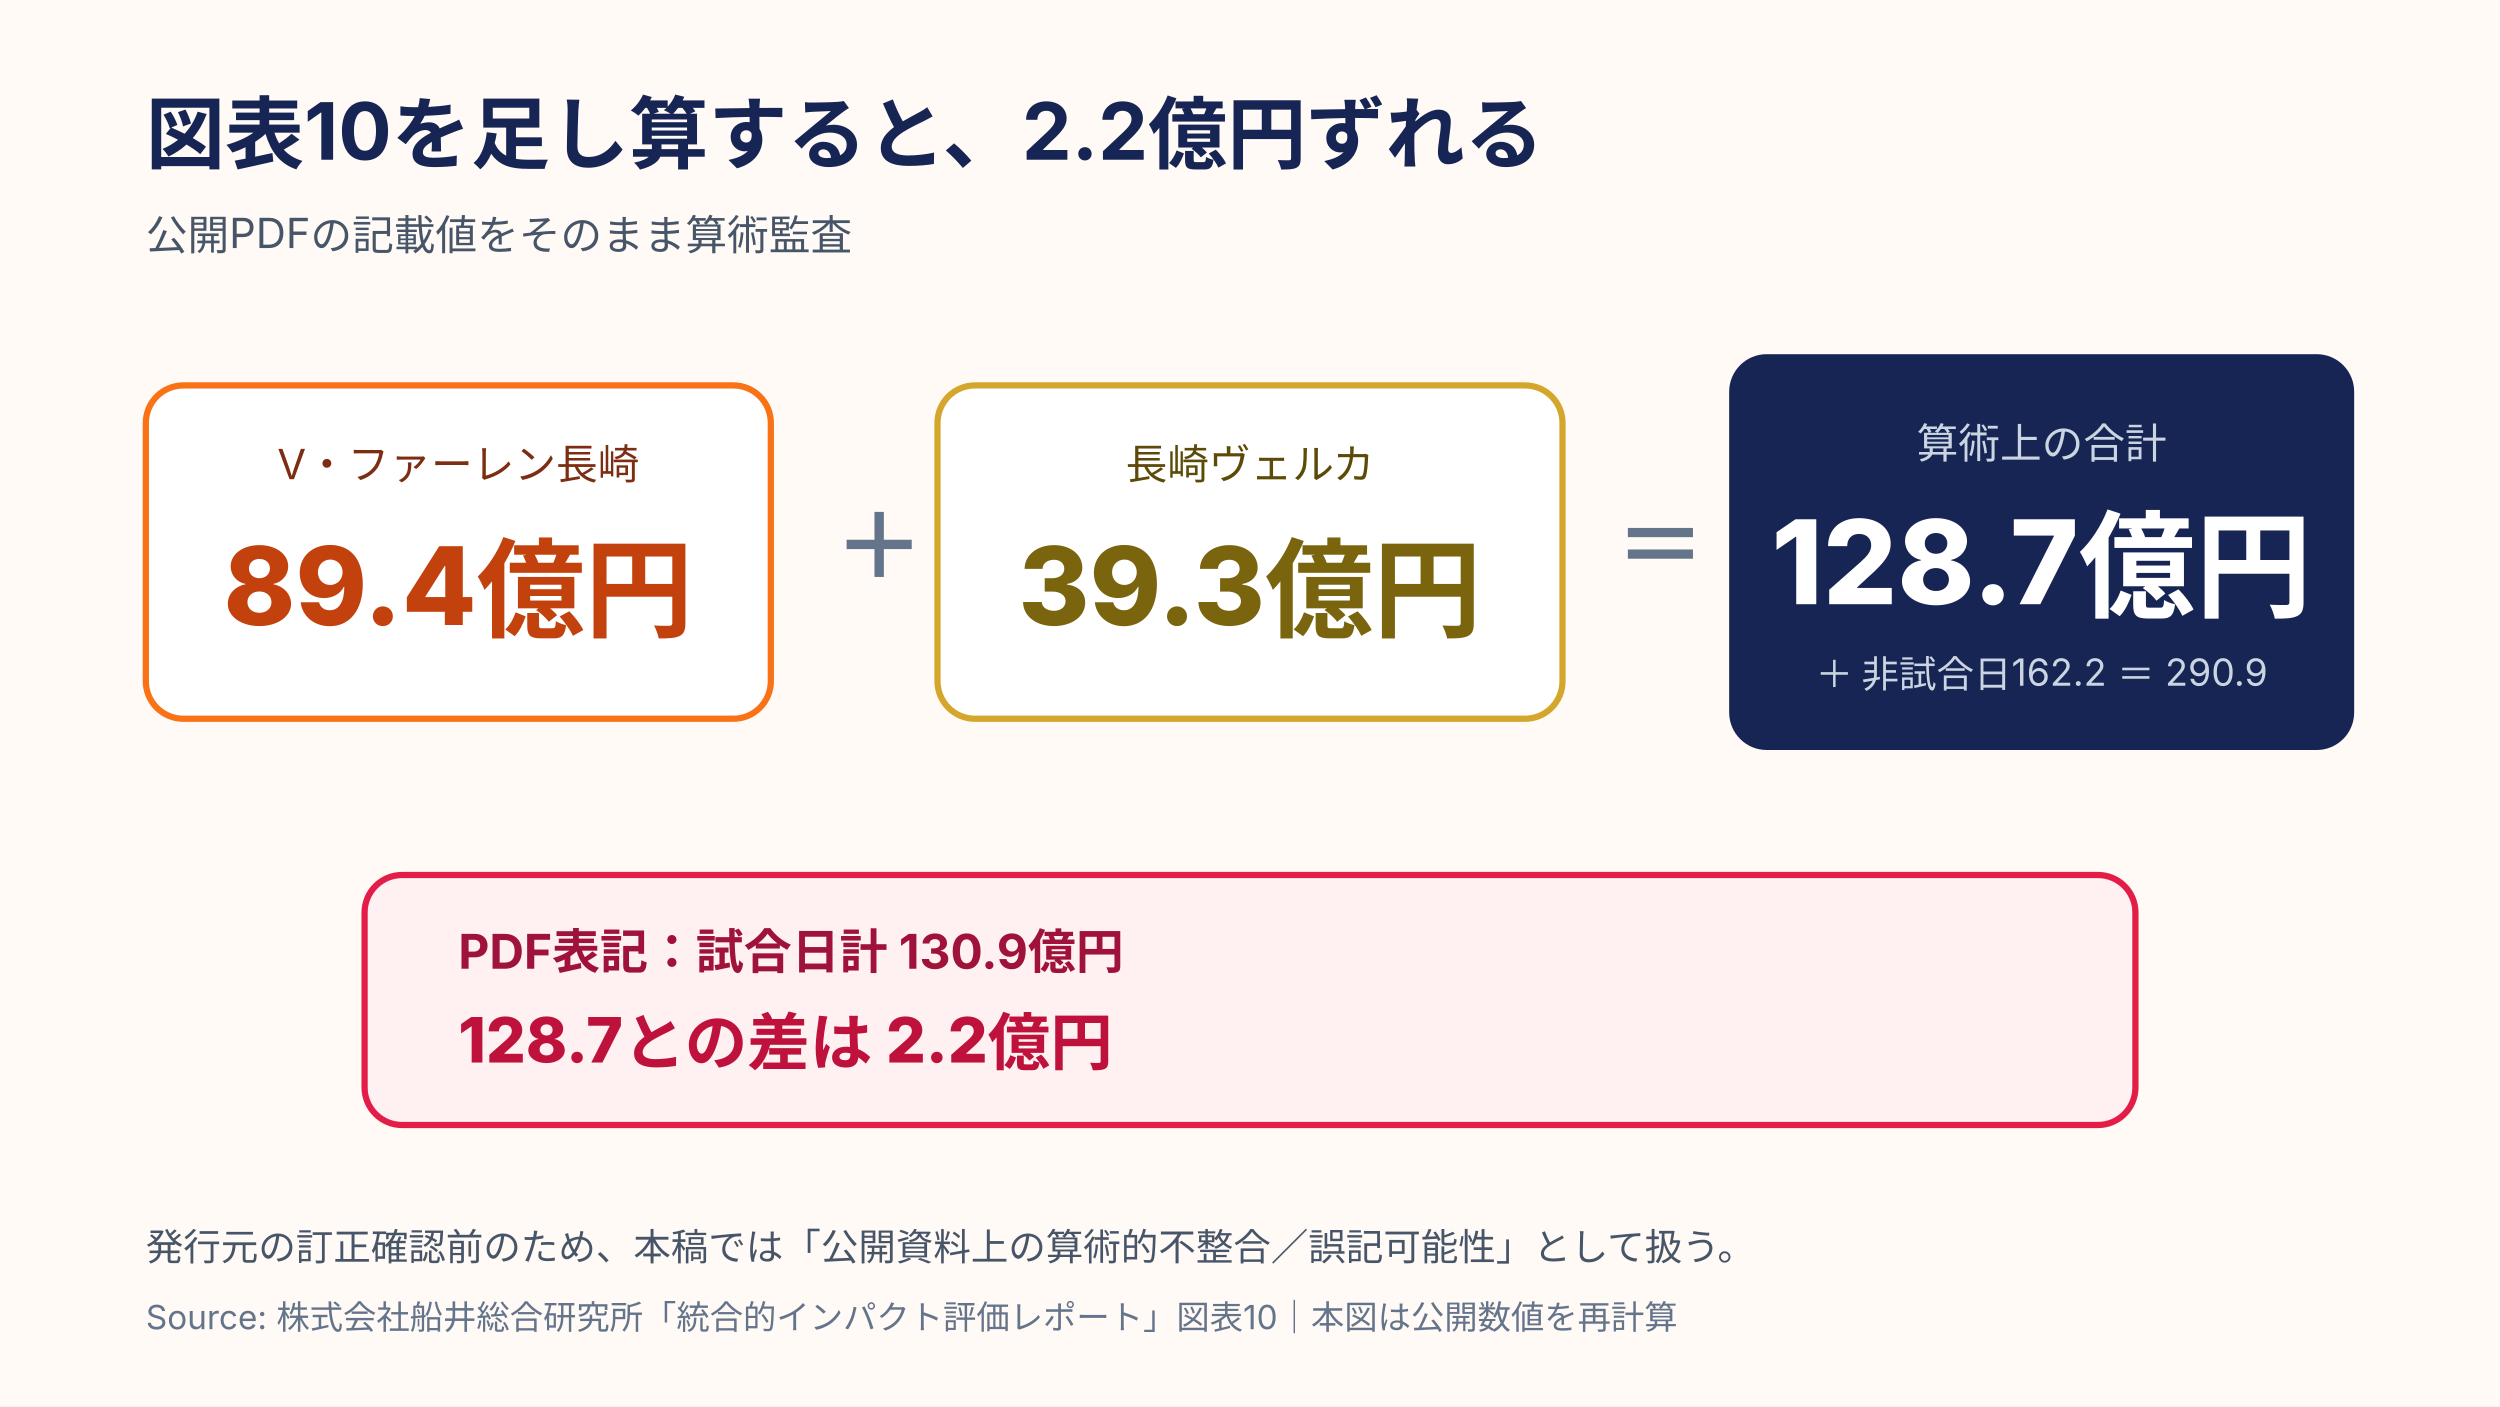
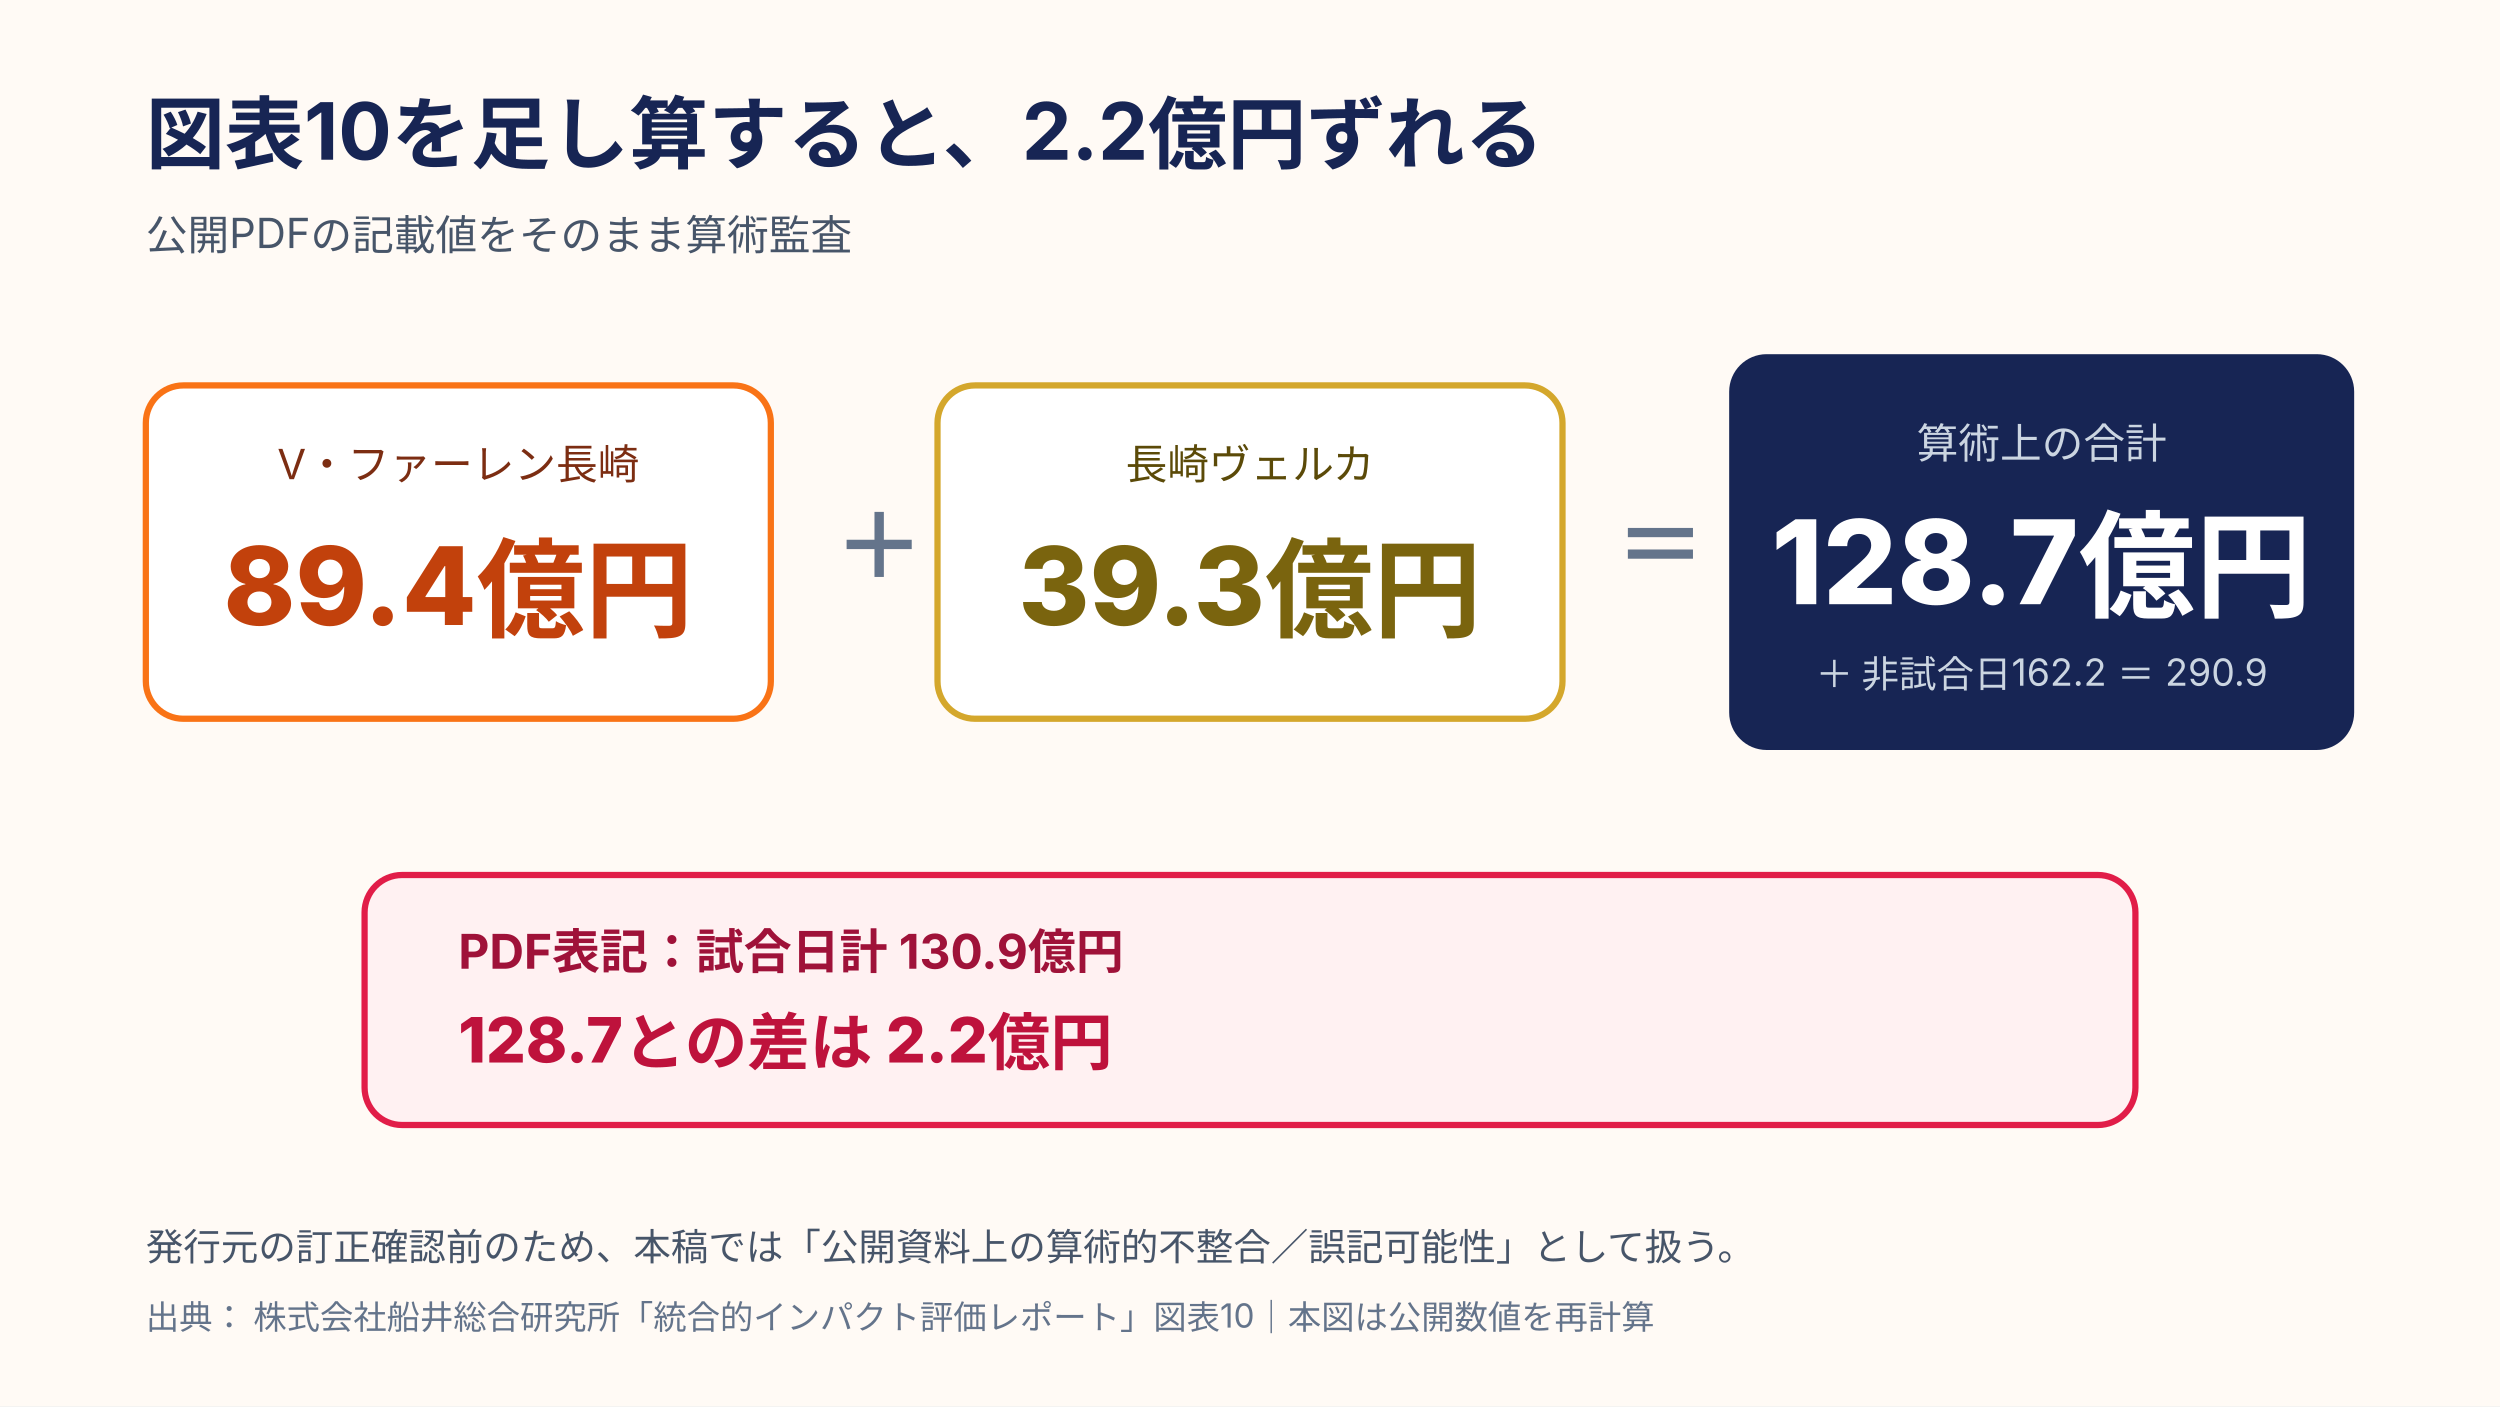
<svg xmlns="http://www.w3.org/2000/svg" width="1200" height="675" viewBox="0 0 1200 675">
  <rect width="1200" height="675" fill="#fffaf5" />
  <text x="70" y="78" font-family="system-ui,-apple-system,'Noto Sans JP',sans-serif" font-size="38" font-weight="700" fill="#172554">図表10を足し算すると、2.2億円ずれる</text>
  <text x="70" y="120" font-family="system-ui,-apple-system,'Noto Sans JP',sans-serif" font-size="20" fill="#475569">公開PDFの記載値をそのまま算術監査</text>
  <rect x="70" y="185" width="300" height="160" rx="18" fill="#fff" stroke="#f97316" stroke-width="3" />
  <text x="220" y="230" text-anchor="middle" font-family="system-ui,-apple-system,'Noto Sans JP',sans-serif" font-size="20" fill="#7c2d12">V・ファーレン長崎</text>
  <text x="220" y="300" text-anchor="middle" font-family="system-ui,-apple-system,'Noto Sans JP',sans-serif" font-size="52" font-weight="800" fill="#c2410c">89.4億円</text>
  <text x="400" y="278" font-family="system-ui,-apple-system,'Noto Sans JP',sans-serif" font-size="44" font-weight="800" fill="#64748b">＋</text>
  <rect x="450" y="185" width="300" height="160" rx="18" fill="#fff" stroke="#d4a72c" stroke-width="3" />
  <text x="600" y="230" text-anchor="middle" font-family="system-ui,-apple-system,'Noto Sans JP',sans-serif" font-size="20" fill="#5b4a08">長崎ヴェルカ</text>
  <text x="600" y="300" text-anchor="middle" font-family="system-ui,-apple-system,'Noto Sans JP',sans-serif" font-size="52" font-weight="800" fill="#7a640e">39.3億円</text>
  <text x="775" y="278" font-family="system-ui,-apple-system,'Noto Sans JP',sans-serif" font-size="44" font-weight="800" fill="#64748b">＝</text>
  <rect x="830" y="170" width="300" height="190" rx="18" fill="#172554" />
  <text x="980" y="220" text-anchor="middle" font-family="system-ui,-apple-system,'Noto Sans JP',sans-serif" font-size="20" fill="#cbd5e1">算術上の合計</text>
  <text x="980" y="290" text-anchor="middle" font-family="system-ui,-apple-system,'Noto Sans JP',sans-serif" font-size="56" font-weight="800" fill="#ffffff">128.7億円</text>
  <text x="980" y="330" text-anchor="middle" font-family="system-ui,-apple-system,'Noto Sans JP',sans-serif" font-size="18" fill="#cbd5e1">＋ 非試合日162.2 ＝ 290.9</text>
  <rect x="175" y="420" width="850" height="120" rx="18" fill="#fff1f2" stroke="#e11d48" stroke-width="3" />
  <text x="220" y="465" font-family="system-ui,-apple-system,'Noto Sans JP',sans-serif" font-size="23" font-weight="700" fill="#9f1239">PDF表記：試合日計 130.9億円</text>
  <text x="220" y="510" font-family="system-ui,-apple-system,'Noto Sans JP',sans-serif" font-size="30" font-weight="800" fill="#be123c">128.7との差は 2.2億円</text>
  <text x="70" y="605" font-family="system-ui,-apple-system,'Noto Sans JP',sans-serif" font-size="18" fill="#475569">発行元の訂正確認前のため、本稿では「公開資料上の算術的不整合／誤記可能性」として扱う。</text>
-   <text x="70" y="638" font-family="system-ui,-apple-system,'Noto Sans JP',sans-serif" font-size="16" fill="#64748b">Source: 株式会社船井総合研究所「統合的インパクト評価レポート」図表10｜本図は公開数値を再計算</text>
+   <text x="70" y="638" font-family="system-ui,-apple-system,'Noto Sans JP',sans-serif" font-size="16" fill="#64748b">出典： 株式会社船井総合研究所「統合的インパクト評価レポート」図表10｜本図は公開数値を再計算</text>
</svg>
